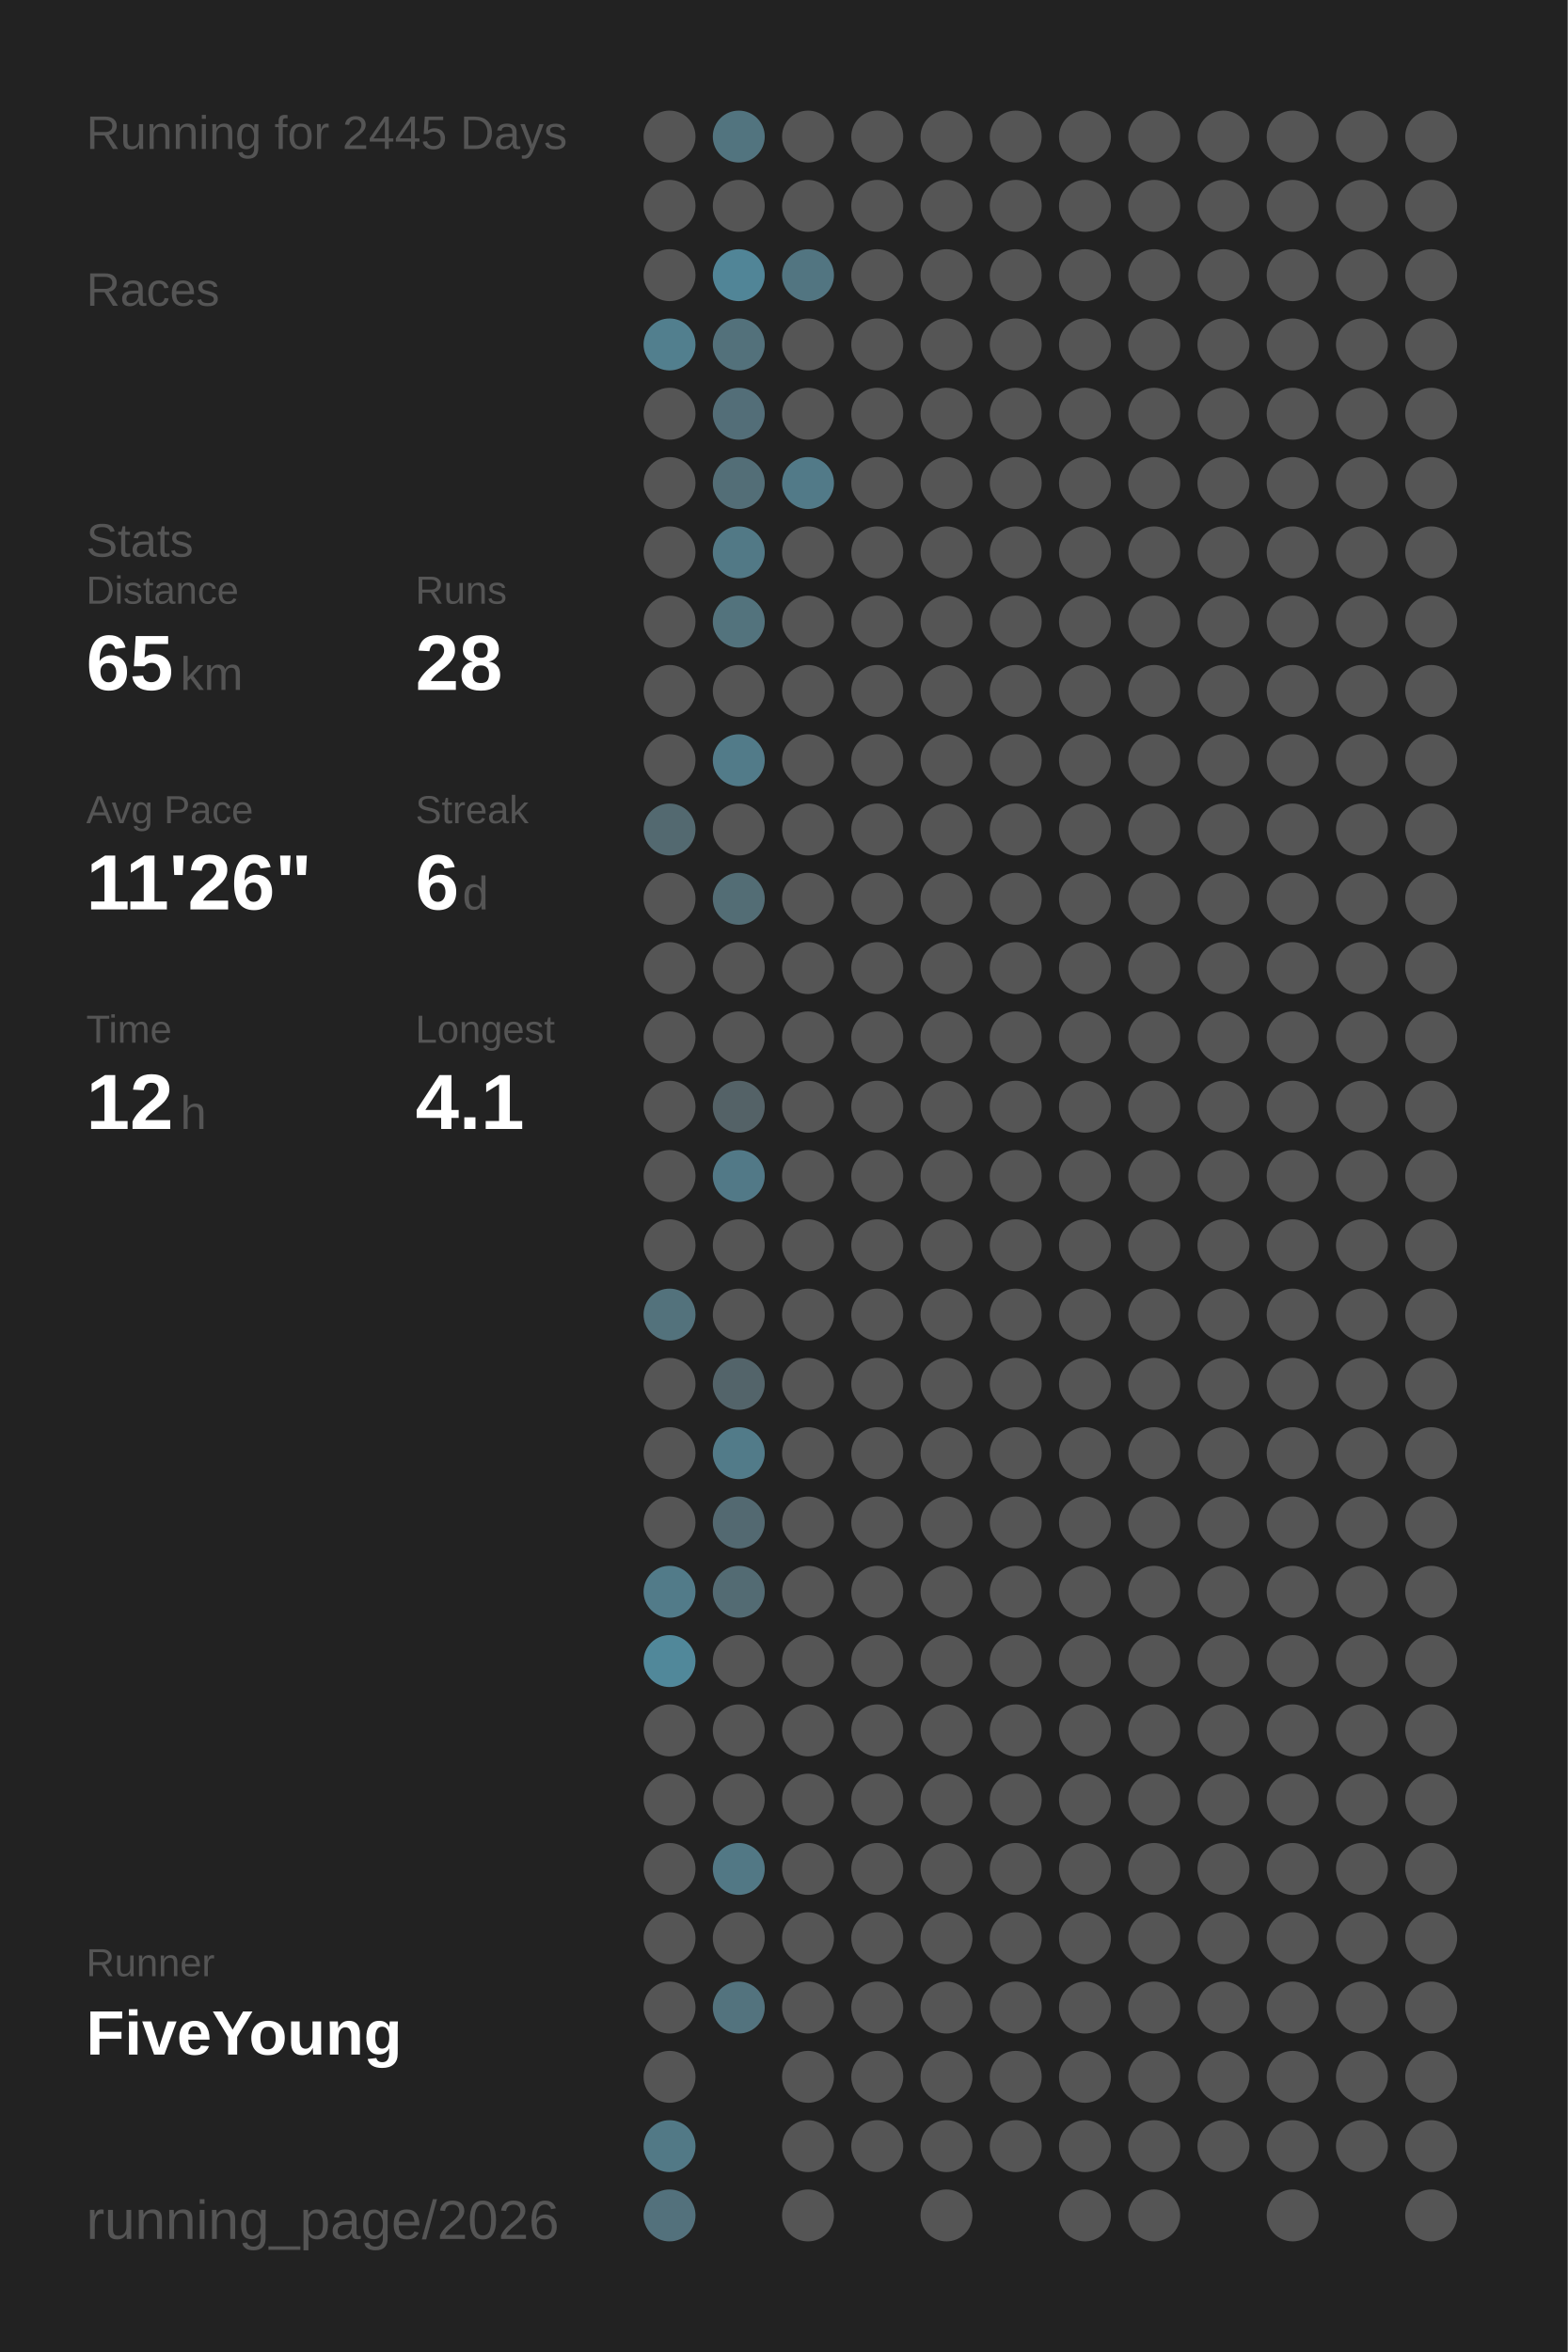
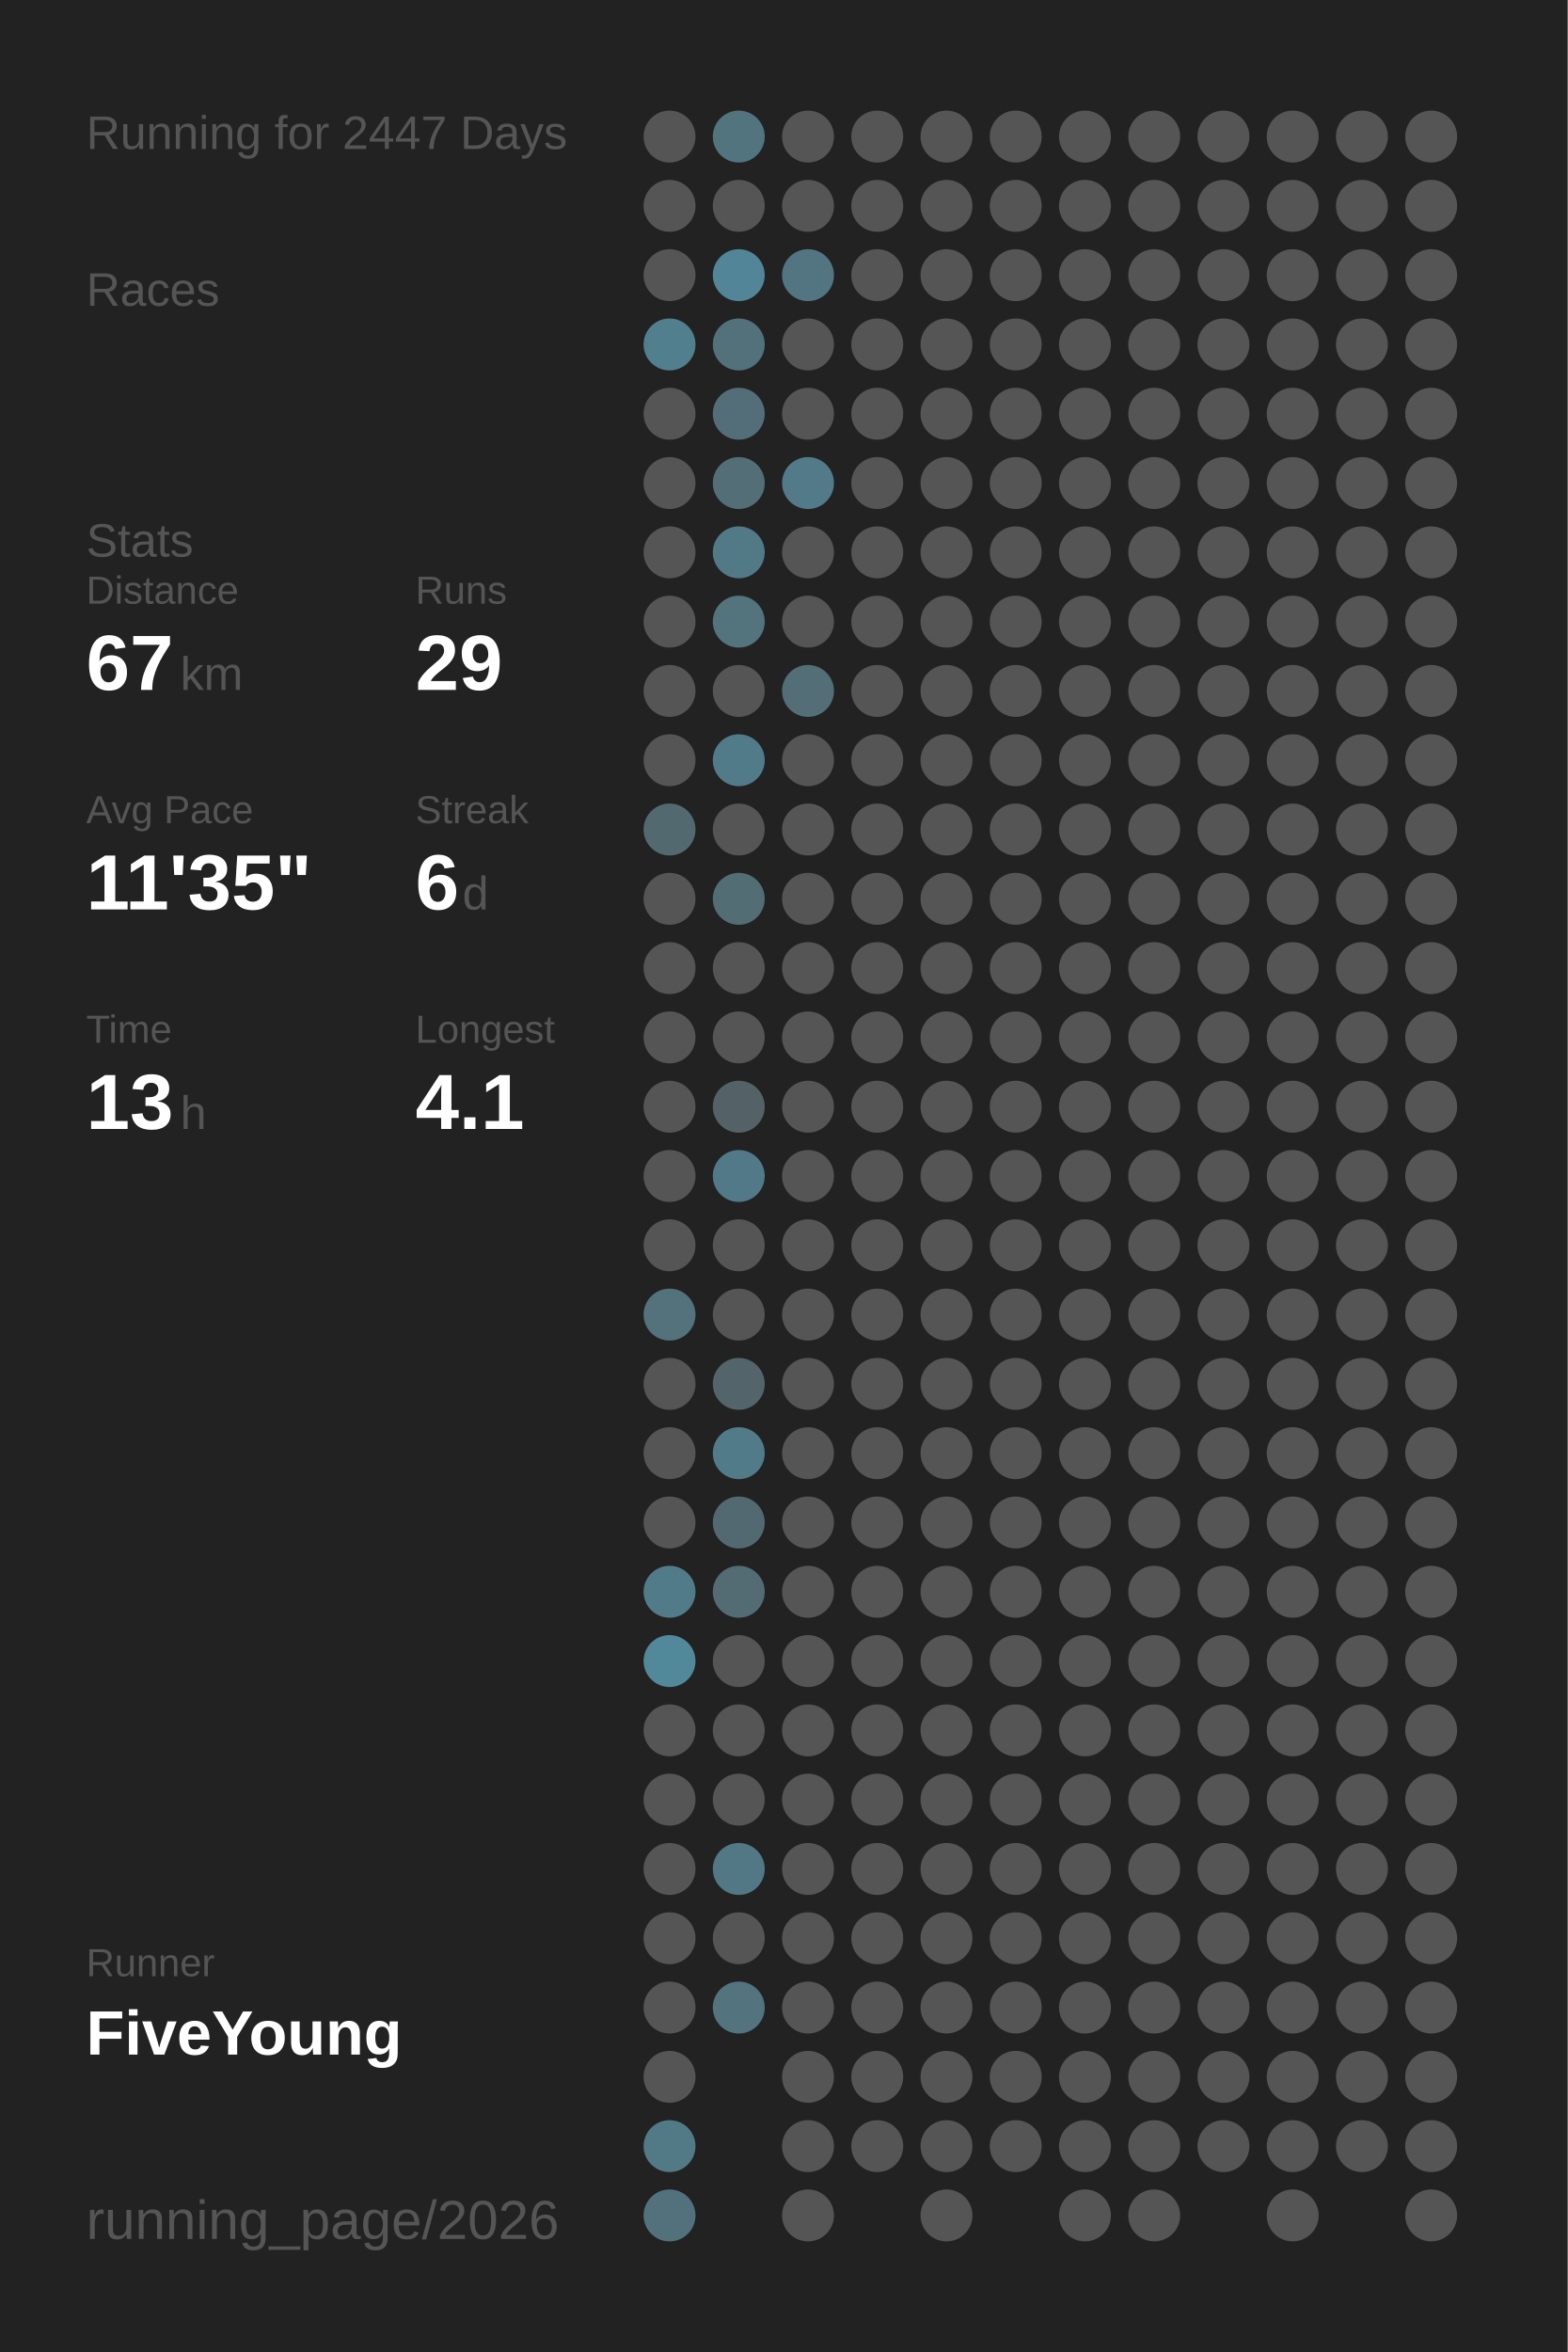
<svg xmlns="http://www.w3.org/2000/svg" baseProfile="full" height="300mm" version="1.1" viewBox="0,0,200,300" width="200mm">
  <defs />
  <rect fill="#222222" height="300" width="200" x="0" y="0" />
-   <text fill="#555555" style="font-size:6px; font-family:Arial;" x="11" y="19">Running for 2445 Days</text>
+   <text fill="#555555" style="font-size:6px; font-family:Arial;" x="11" y="19">Running for 2447 Days</text>
  <text fill="#555555" style="font-size:6px; font-family:Arial;" x="11" y="39">Races</text>
  <text fill="#555555" style="font-size:6px; font-family:Arial;" x="11" y="71">Stats</text>
  <text fill="#555555" style="font-size:5px; font-family:Arial;" x="11" y="77">Distance</text>
-   <text fill="#FFFFFF" style="font-size:10px; font-family:Arial; font-weight:bold;" x="11" y="88">65</text>
+   <text fill="#FFFFFF" style="font-size:10px; font-family:Arial; font-weight:bold;" x="11" y="88">67</text>
  <text fill="#555555" style="font-size:6px; font-family:Arial;" x="23" y="88">km</text>
  <text fill="#555555" style="font-size:5px; font-family:Arial;" x="53" y="77">Runs</text>
-   <text fill="#FFFFFF" style="font-size:10px; font-family:Arial; font-weight:bold;" x="53" y="88">28</text>
+   <text fill="#FFFFFF" style="font-size:10px; font-family:Arial; font-weight:bold;" x="53" y="88">29</text>
  <text fill="#555555" style="font-size:5px; font-family:Arial;" x="11" y="105">Avg Pace</text>
-   <text fill="#FFFFFF" style="font-size:10px; font-family:Arial; font-weight:bold;" x="11" y="116">11'26"</text>
+   <text fill="#FFFFFF" style="font-size:10px; font-family:Arial; font-weight:bold;" x="11" y="116">11'35"</text>
  <text fill="#555555" style="font-size:5px; font-family:Arial;" x="53" y="105">Streak</text>
  <text fill="#FFFFFF" style="font-size:10px; font-family:Arial; font-weight:bold;" x="53" y="116">6</text>
  <text fill="#555555" style="font-size:6px; font-family:Arial;" x="59" y="116">d</text>
  <text fill="#555555" style="font-size:5px; font-family:Arial;" x="11" y="133">Time</text>
-   <text fill="#FFFFFF" style="font-size:10px; font-family:Arial; font-weight:bold;" x="11" y="144">12</text>
+   <text fill="#FFFFFF" style="font-size:10px; font-family:Arial; font-weight:bold;" x="11" y="144">13</text>
  <text fill="#555555" style="font-size:6px; font-family:Arial;" x="23" y="144">h</text>
  <text fill="#555555" style="font-size:5px; font-family:Arial;" x="53" y="133">Longest</text>
  <text fill="#FFFFFF" style="font-size:10px; font-family:Arial; font-weight:bold;" x="53" y="144">4.1</text>
  <text fill="#555555" style="font-size:5px; font-family:Arial;" x="11" y="252.065">Runner</text>
  <text fill="#FFFFFF" style="font-size:8px; font-family:Arial; font-weight:bold;" x="11" y="262.065">FiveYoung</text>
  <text fill="#555555" style="font-size:7px; font-family:Arial;" x="11" y="285.581">running_page/2026</text>
  <circle cx="85.417" cy="17.419" fill="#555555" r="3.312" />
  <circle cx="85.417" cy="26.258" fill="#555555" r="3.312" />
  <circle cx="85.417" cy="35.097" fill="#555555" r="3.312" />
  <circle cx="85.417" cy="43.935" fill="#527f8e" r="3.312" />
  <circle cx="85.417" cy="52.774" fill="#555555" r="3.312" />
  <circle cx="85.417" cy="61.613" fill="#555555" r="3.312" />
  <circle cx="85.417" cy="70.452" fill="#555555" r="3.312" />
  <circle cx="85.417" cy="79.29" fill="#555555" r="3.312" />
  <circle cx="85.417" cy="88.129" fill="#555555" r="3.312" />
  <circle cx="85.417" cy="96.968" fill="#555555" r="3.312" />
  <circle cx="85.417" cy="105.806" fill="#536970" r="3.312" />
  <circle cx="85.417" cy="114.645" fill="#555555" r="3.312" />
  <circle cx="85.417" cy="123.484" fill="#555555" r="3.312" />
  <circle cx="85.417" cy="132.323" fill="#555555" r="3.312" />
  <circle cx="85.417" cy="141.161" fill="#555555" r="3.312" />
  <circle cx="85.417" cy="150" fill="#555555" r="3.312" />
  <circle cx="85.417" cy="158.839" fill="#555555" r="3.312" />
  <circle cx="85.417" cy="167.677" fill="#53727c" r="3.312" />
  <circle cx="85.417" cy="176.516" fill="#555555" r="3.312" />
  <circle cx="85.417" cy="185.355" fill="#555555" r="3.312" />
  <circle cx="85.417" cy="194.194" fill="#555555" r="3.312" />
  <circle cx="85.417" cy="203.032" fill="#527b89" r="3.312" />
  <circle cx="85.417" cy="211.871" fill="#51889a" r="3.312" />
  <circle cx="85.417" cy="220.71" fill="#555555" r="3.312" />
  <circle cx="85.417" cy="229.548" fill="#555555" r="3.312" />
  <circle cx="85.417" cy="238.387" fill="#555555" r="3.312" />
  <circle cx="85.417" cy="247.226" fill="#555555" r="3.312" />
  <circle cx="85.417" cy="256.065" fill="#555555" r="3.312" />
  <circle cx="85.417" cy="264.903" fill="#555555" r="3.312" />
  <circle cx="85.417" cy="273.742" fill="#527986" r="3.312" />
  <circle cx="85.417" cy="282.581" fill="#53717c" r="3.312" />
  <circle cx="94.25" cy="17.419" fill="#52747f" r="3.312" />
  <circle cx="94.25" cy="26.258" fill="#555555" r="3.312" />
  <circle cx="94.25" cy="35.097" fill="#518597" r="3.312" />
  <circle cx="94.25" cy="43.935" fill="#53717b" r="3.312" />
  <circle cx="94.25" cy="52.774" fill="#536e78" r="3.312" />
  <circle cx="94.25" cy="61.613" fill="#536e77" r="3.312" />
  <circle cx="94.25" cy="70.452" fill="#527986" r="3.312" />
  <circle cx="94.25" cy="79.29" fill="#53737d" r="3.312" />
  <circle cx="94.25" cy="88.129" fill="#555555" r="3.312" />
  <circle cx="94.25" cy="96.968" fill="#527b89" r="3.312" />
  <circle cx="94.25" cy="105.806" fill="#555555" r="3.312" />
  <circle cx="94.25" cy="114.645" fill="#536d75" r="3.312" />
  <circle cx="94.25" cy="123.484" fill="#555555" r="3.312" />
  <circle cx="94.25" cy="132.323" fill="#555555" r="3.312" />
  <circle cx="94.25" cy="141.161" fill="#546267" r="3.312" />
  <circle cx="94.25" cy="150" fill="#527987" r="3.312" />
  <circle cx="94.25" cy="158.839" fill="#555555" r="3.312" />
  <circle cx="94.25" cy="167.677" fill="#555555" r="3.312" />
  <circle cx="94.25" cy="176.516" fill="#53646a" r="3.312" />
  <circle cx="94.25" cy="185.355" fill="#527b89" r="3.312" />
  <circle cx="94.25" cy="194.194" fill="#536971" r="3.312" />
  <circle cx="94.25" cy="203.032" fill="#536b73" r="3.312" />
  <circle cx="94.25" cy="211.871" fill="#555555" r="3.312" />
  <circle cx="94.25" cy="220.71" fill="#555555" r="3.312" />
  <circle cx="94.25" cy="229.548" fill="#555555" r="3.312" />
  <circle cx="94.25" cy="238.387" fill="#527885" r="3.312" />
  <circle cx="94.25" cy="247.226" fill="#555555" r="3.312" />
  <circle cx="94.25" cy="256.065" fill="#53737e" r="3.312" />
  <circle cx="103.083" cy="17.419" fill="#555555" r="3.312" />
  <circle cx="103.083" cy="26.258" fill="#555555" r="3.312" />
  <circle cx="103.083" cy="35.097" fill="#527581" r="3.312" />
  <circle cx="103.083" cy="43.935" fill="#555555" r="3.312" />
  <circle cx="103.083" cy="52.774" fill="#555555" r="3.312" />
  <circle cx="103.083" cy="61.613" fill="#527a88" r="3.312" />
  <circle cx="103.083" cy="70.452" fill="#555555" r="3.312" />
  <circle cx="103.083" cy="79.29" fill="#555555" r="3.312" />
-   <circle cx="103.083" cy="88.129" fill="#555555" r="3.312" />
+   <circle cx="103.083" cy="88.129" fill="#536e77" r="3.312" />
  <circle cx="103.083" cy="96.968" fill="#555555" r="3.312" />
  <circle cx="103.083" cy="105.806" fill="#555555" r="3.312" />
  <circle cx="103.083" cy="114.645" fill="#555555" r="3.312" />
  <circle cx="103.083" cy="123.484" fill="#555555" r="3.312" />
  <circle cx="103.083" cy="132.323" fill="#555555" r="3.312" />
  <circle cx="103.083" cy="141.161" fill="#555555" r="3.312" />
  <circle cx="103.083" cy="150" fill="#555555" r="3.312" />
  <circle cx="103.083" cy="158.839" fill="#555555" r="3.312" />
  <circle cx="103.083" cy="167.677" fill="#555555" r="3.312" />
  <circle cx="103.083" cy="176.516" fill="#555555" r="3.312" />
  <circle cx="103.083" cy="185.355" fill="#555555" r="3.312" />
  <circle cx="103.083" cy="194.194" fill="#555555" r="3.312" />
  <circle cx="103.083" cy="203.032" fill="#555555" r="3.312" />
  <circle cx="103.083" cy="211.871" fill="#555555" r="3.312" />
  <circle cx="103.083" cy="220.71" fill="#555555" r="3.312" />
  <circle cx="103.083" cy="229.548" fill="#555555" r="3.312" />
  <circle cx="103.083" cy="238.387" fill="#555555" r="3.312" />
  <circle cx="103.083" cy="247.226" fill="#555555" r="3.312" />
  <circle cx="103.083" cy="256.065" fill="#555555" r="3.312" />
  <circle cx="103.083" cy="264.903" fill="#555555" r="3.312" />
  <circle cx="103.083" cy="273.742" fill="#555555" r="3.312" />
  <circle cx="103.083" cy="282.581" fill="#555555" r="3.312" />
  <circle cx="111.917" cy="17.419" fill="#555555" r="3.312" />
  <circle cx="111.917" cy="26.258" fill="#555555" r="3.312" />
  <circle cx="111.917" cy="35.097" fill="#555555" r="3.312" />
  <circle cx="111.917" cy="43.935" fill="#555555" r="3.312" />
  <circle cx="111.917" cy="52.774" fill="#555555" r="3.312" />
  <circle cx="111.917" cy="61.613" fill="#555555" r="3.312" />
  <circle cx="111.917" cy="70.452" fill="#555555" r="3.312" />
  <circle cx="111.917" cy="79.29" fill="#555555" r="3.312" />
  <circle cx="111.917" cy="88.129" fill="#555555" r="3.312" />
  <circle cx="111.917" cy="96.968" fill="#555555" r="3.312" />
  <circle cx="111.917" cy="105.806" fill="#555555" r="3.312" />
  <circle cx="111.917" cy="114.645" fill="#555555" r="3.312" />
  <circle cx="111.917" cy="123.484" fill="#555555" r="3.312" />
  <circle cx="111.917" cy="132.323" fill="#555555" r="3.312" />
  <circle cx="111.917" cy="141.161" fill="#555555" r="3.312" />
  <circle cx="111.917" cy="150" fill="#555555" r="3.312" />
  <circle cx="111.917" cy="158.839" fill="#555555" r="3.312" />
  <circle cx="111.917" cy="167.677" fill="#555555" r="3.312" />
  <circle cx="111.917" cy="176.516" fill="#555555" r="3.312" />
  <circle cx="111.917" cy="185.355" fill="#555555" r="3.312" />
  <circle cx="111.917" cy="194.194" fill="#555555" r="3.312" />
  <circle cx="111.917" cy="203.032" fill="#555555" r="3.312" />
  <circle cx="111.917" cy="211.871" fill="#555555" r="3.312" />
  <circle cx="111.917" cy="220.71" fill="#555555" r="3.312" />
  <circle cx="111.917" cy="229.548" fill="#555555" r="3.312" />
  <circle cx="111.917" cy="238.387" fill="#555555" r="3.312" />
  <circle cx="111.917" cy="247.226" fill="#555555" r="3.312" />
  <circle cx="111.917" cy="256.065" fill="#555555" r="3.312" />
  <circle cx="111.917" cy="264.903" fill="#555555" r="3.312" />
  <circle cx="111.917" cy="273.742" fill="#555555" r="3.312" />
  <circle cx="120.75" cy="17.419" fill="#555555" r="3.312" />
  <circle cx="120.75" cy="26.258" fill="#555555" r="3.312" />
  <circle cx="120.75" cy="35.097" fill="#555555" r="3.312" />
  <circle cx="120.75" cy="43.935" fill="#555555" r="3.312" />
  <circle cx="120.75" cy="52.774" fill="#555555" r="3.312" />
  <circle cx="120.75" cy="61.613" fill="#555555" r="3.312" />
  <circle cx="120.75" cy="70.452" fill="#555555" r="3.312" />
  <circle cx="120.75" cy="79.29" fill="#555555" r="3.312" />
  <circle cx="120.75" cy="88.129" fill="#555555" r="3.312" />
  <circle cx="120.75" cy="96.968" fill="#555555" r="3.312" />
  <circle cx="120.75" cy="105.806" fill="#555555" r="3.312" />
  <circle cx="120.75" cy="114.645" fill="#555555" r="3.312" />
  <circle cx="120.75" cy="123.484" fill="#555555" r="3.312" />
  <circle cx="120.75" cy="132.323" fill="#555555" r="3.312" />
  <circle cx="120.75" cy="141.161" fill="#555555" r="3.312" />
  <circle cx="120.75" cy="150" fill="#555555" r="3.312" />
  <circle cx="120.75" cy="158.839" fill="#555555" r="3.312" />
  <circle cx="120.75" cy="167.677" fill="#555555" r="3.312" />
  <circle cx="120.75" cy="176.516" fill="#555555" r="3.312" />
  <circle cx="120.75" cy="185.355" fill="#555555" r="3.312" />
  <circle cx="120.75" cy="194.194" fill="#555555" r="3.312" />
  <circle cx="120.75" cy="203.032" fill="#555555" r="3.312" />
  <circle cx="120.75" cy="211.871" fill="#555555" r="3.312" />
  <circle cx="120.75" cy="220.71" fill="#555555" r="3.312" />
  <circle cx="120.75" cy="229.548" fill="#555555" r="3.312" />
  <circle cx="120.75" cy="238.387" fill="#555555" r="3.312" />
  <circle cx="120.75" cy="247.226" fill="#555555" r="3.312" />
  <circle cx="120.75" cy="256.065" fill="#555555" r="3.312" />
  <circle cx="120.75" cy="264.903" fill="#555555" r="3.312" />
  <circle cx="120.75" cy="273.742" fill="#555555" r="3.312" />
  <circle cx="120.75" cy="282.581" fill="#555555" r="3.312" />
  <circle cx="129.583" cy="17.419" fill="#555555" r="3.312" />
  <circle cx="129.583" cy="26.258" fill="#555555" r="3.312" />
  <circle cx="129.583" cy="35.097" fill="#555555" r="3.312" />
  <circle cx="129.583" cy="43.935" fill="#555555" r="3.312" />
  <circle cx="129.583" cy="52.774" fill="#555555" r="3.312" />
  <circle cx="129.583" cy="61.613" fill="#555555" r="3.312" />
  <circle cx="129.583" cy="70.452" fill="#555555" r="3.312" />
  <circle cx="129.583" cy="79.29" fill="#555555" r="3.312" />
  <circle cx="129.583" cy="88.129" fill="#555555" r="3.312" />
  <circle cx="129.583" cy="96.968" fill="#555555" r="3.312" />
  <circle cx="129.583" cy="105.806" fill="#555555" r="3.312" />
  <circle cx="129.583" cy="114.645" fill="#555555" r="3.312" />
  <circle cx="129.583" cy="123.484" fill="#555555" r="3.312" />
  <circle cx="129.583" cy="132.323" fill="#555555" r="3.312" />
  <circle cx="129.583" cy="141.161" fill="#555555" r="3.312" />
  <circle cx="129.583" cy="150" fill="#555555" r="3.312" />
  <circle cx="129.583" cy="158.839" fill="#555555" r="3.312" />
  <circle cx="129.583" cy="167.677" fill="#555555" r="3.312" />
  <circle cx="129.583" cy="176.516" fill="#555555" r="3.312" />
  <circle cx="129.583" cy="185.355" fill="#555555" r="3.312" />
  <circle cx="129.583" cy="194.194" fill="#555555" r="3.312" />
  <circle cx="129.583" cy="203.032" fill="#555555" r="3.312" />
  <circle cx="129.583" cy="211.871" fill="#555555" r="3.312" />
  <circle cx="129.583" cy="220.71" fill="#555555" r="3.312" />
  <circle cx="129.583" cy="229.548" fill="#555555" r="3.312" />
  <circle cx="129.583" cy="238.387" fill="#555555" r="3.312" />
  <circle cx="129.583" cy="247.226" fill="#555555" r="3.312" />
  <circle cx="129.583" cy="256.065" fill="#555555" r="3.312" />
  <circle cx="129.583" cy="264.903" fill="#555555" r="3.312" />
  <circle cx="129.583" cy="273.742" fill="#555555" r="3.312" />
  <circle cx="138.417" cy="17.419" fill="#555555" r="3.312" />
  <circle cx="138.417" cy="26.258" fill="#555555" r="3.312" />
  <circle cx="138.417" cy="35.097" fill="#555555" r="3.312" />
  <circle cx="138.417" cy="43.935" fill="#555555" r="3.312" />
  <circle cx="138.417" cy="52.774" fill="#555555" r="3.312" />
  <circle cx="138.417" cy="61.613" fill="#555555" r="3.312" />
  <circle cx="138.417" cy="70.452" fill="#555555" r="3.312" />
  <circle cx="138.417" cy="79.29" fill="#555555" r="3.312" />
  <circle cx="138.417" cy="88.129" fill="#555555" r="3.312" />
  <circle cx="138.417" cy="96.968" fill="#555555" r="3.312" />
  <circle cx="138.417" cy="105.806" fill="#555555" r="3.312" />
  <circle cx="138.417" cy="114.645" fill="#555555" r="3.312" />
  <circle cx="138.417" cy="123.484" fill="#555555" r="3.312" />
  <circle cx="138.417" cy="132.323" fill="#555555" r="3.312" />
  <circle cx="138.417" cy="141.161" fill="#555555" r="3.312" />
  <circle cx="138.417" cy="150" fill="#555555" r="3.312" />
  <circle cx="138.417" cy="158.839" fill="#555555" r="3.312" />
  <circle cx="138.417" cy="167.677" fill="#555555" r="3.312" />
  <circle cx="138.417" cy="176.516" fill="#555555" r="3.312" />
  <circle cx="138.417" cy="185.355" fill="#555555" r="3.312" />
  <circle cx="138.417" cy="194.194" fill="#555555" r="3.312" />
  <circle cx="138.417" cy="203.032" fill="#555555" r="3.312" />
  <circle cx="138.417" cy="211.871" fill="#555555" r="3.312" />
  <circle cx="138.417" cy="220.71" fill="#555555" r="3.312" />
  <circle cx="138.417" cy="229.548" fill="#555555" r="3.312" />
  <circle cx="138.417" cy="238.387" fill="#555555" r="3.312" />
  <circle cx="138.417" cy="247.226" fill="#555555" r="3.312" />
  <circle cx="138.417" cy="256.065" fill="#555555" r="3.312" />
  <circle cx="138.417" cy="264.903" fill="#555555" r="3.312" />
  <circle cx="138.417" cy="273.742" fill="#555555" r="3.312" />
  <circle cx="138.417" cy="282.581" fill="#555555" r="3.312" />
  <circle cx="147.25" cy="17.419" fill="#555555" r="3.312" />
  <circle cx="147.25" cy="26.258" fill="#555555" r="3.312" />
  <circle cx="147.25" cy="35.097" fill="#555555" r="3.312" />
  <circle cx="147.25" cy="43.935" fill="#555555" r="3.312" />
  <circle cx="147.25" cy="52.774" fill="#555555" r="3.312" />
  <circle cx="147.25" cy="61.613" fill="#555555" r="3.312" />
  <circle cx="147.25" cy="70.452" fill="#555555" r="3.312" />
  <circle cx="147.25" cy="79.29" fill="#555555" r="3.312" />
  <circle cx="147.25" cy="88.129" fill="#555555" r="3.312" />
  <circle cx="147.25" cy="96.968" fill="#555555" r="3.312" />
  <circle cx="147.25" cy="105.806" fill="#555555" r="3.312" />
  <circle cx="147.25" cy="114.645" fill="#555555" r="3.312" />
  <circle cx="147.25" cy="123.484" fill="#555555" r="3.312" />
  <circle cx="147.25" cy="132.323" fill="#555555" r="3.312" />
  <circle cx="147.25" cy="141.161" fill="#555555" r="3.312" />
  <circle cx="147.25" cy="150" fill="#555555" r="3.312" />
  <circle cx="147.25" cy="158.839" fill="#555555" r="3.312" />
  <circle cx="147.25" cy="167.677" fill="#555555" r="3.312" />
  <circle cx="147.25" cy="176.516" fill="#555555" r="3.312" />
  <circle cx="147.25" cy="185.355" fill="#555555" r="3.312" />
  <circle cx="147.25" cy="194.194" fill="#555555" r="3.312" />
  <circle cx="147.25" cy="203.032" fill="#555555" r="3.312" />
  <circle cx="147.25" cy="211.871" fill="#555555" r="3.312" />
  <circle cx="147.25" cy="220.71" fill="#555555" r="3.312" />
  <circle cx="147.25" cy="229.548" fill="#555555" r="3.312" />
  <circle cx="147.25" cy="238.387" fill="#555555" r="3.312" />
  <circle cx="147.25" cy="247.226" fill="#555555" r="3.312" />
  <circle cx="147.25" cy="256.065" fill="#555555" r="3.312" />
  <circle cx="147.25" cy="264.903" fill="#555555" r="3.312" />
  <circle cx="147.25" cy="273.742" fill="#555555" r="3.312" />
  <circle cx="147.25" cy="282.581" fill="#555555" r="3.312" />
  <circle cx="156.083" cy="17.419" fill="#555555" r="3.312" />
  <circle cx="156.083" cy="26.258" fill="#555555" r="3.312" />
  <circle cx="156.083" cy="35.097" fill="#555555" r="3.312" />
  <circle cx="156.083" cy="43.935" fill="#555555" r="3.312" />
  <circle cx="156.083" cy="52.774" fill="#555555" r="3.312" />
  <circle cx="156.083" cy="61.613" fill="#555555" r="3.312" />
  <circle cx="156.083" cy="70.452" fill="#555555" r="3.312" />
  <circle cx="156.083" cy="79.29" fill="#555555" r="3.312" />
  <circle cx="156.083" cy="88.129" fill="#555555" r="3.312" />
  <circle cx="156.083" cy="96.968" fill="#555555" r="3.312" />
  <circle cx="156.083" cy="105.806" fill="#555555" r="3.312" />
  <circle cx="156.083" cy="114.645" fill="#555555" r="3.312" />
  <circle cx="156.083" cy="123.484" fill="#555555" r="3.312" />
  <circle cx="156.083" cy="132.323" fill="#555555" r="3.312" />
  <circle cx="156.083" cy="141.161" fill="#555555" r="3.312" />
  <circle cx="156.083" cy="150" fill="#555555" r="3.312" />
  <circle cx="156.083" cy="158.839" fill="#555555" r="3.312" />
  <circle cx="156.083" cy="167.677" fill="#555555" r="3.312" />
  <circle cx="156.083" cy="176.516" fill="#555555" r="3.312" />
  <circle cx="156.083" cy="185.355" fill="#555555" r="3.312" />
  <circle cx="156.083" cy="194.194" fill="#555555" r="3.312" />
  <circle cx="156.083" cy="203.032" fill="#555555" r="3.312" />
  <circle cx="156.083" cy="211.871" fill="#555555" r="3.312" />
  <circle cx="156.083" cy="220.71" fill="#555555" r="3.312" />
  <circle cx="156.083" cy="229.548" fill="#555555" r="3.312" />
  <circle cx="156.083" cy="238.387" fill="#555555" r="3.312" />
  <circle cx="156.083" cy="247.226" fill="#555555" r="3.312" />
  <circle cx="156.083" cy="256.065" fill="#555555" r="3.312" />
  <circle cx="156.083" cy="264.903" fill="#555555" r="3.312" />
  <circle cx="156.083" cy="273.742" fill="#555555" r="3.312" />
  <circle cx="164.917" cy="17.419" fill="#555555" r="3.312" />
  <circle cx="164.917" cy="26.258" fill="#555555" r="3.312" />
  <circle cx="164.917" cy="35.097" fill="#555555" r="3.312" />
  <circle cx="164.917" cy="43.935" fill="#555555" r="3.312" />
  <circle cx="164.917" cy="52.774" fill="#555555" r="3.312" />
  <circle cx="164.917" cy="61.613" fill="#555555" r="3.312" />
  <circle cx="164.917" cy="70.452" fill="#555555" r="3.312" />
  <circle cx="164.917" cy="79.29" fill="#555555" r="3.312" />
  <circle cx="164.917" cy="88.129" fill="#555555" r="3.312" />
  <circle cx="164.917" cy="96.968" fill="#555555" r="3.312" />
  <circle cx="164.917" cy="105.806" fill="#555555" r="3.312" />
  <circle cx="164.917" cy="114.645" fill="#555555" r="3.312" />
  <circle cx="164.917" cy="123.484" fill="#555555" r="3.312" />
  <circle cx="164.917" cy="132.323" fill="#555555" r="3.312" />
  <circle cx="164.917" cy="141.161" fill="#555555" r="3.312" />
  <circle cx="164.917" cy="150" fill="#555555" r="3.312" />
  <circle cx="164.917" cy="158.839" fill="#555555" r="3.312" />
  <circle cx="164.917" cy="167.677" fill="#555555" r="3.312" />
  <circle cx="164.917" cy="176.516" fill="#555555" r="3.312" />
  <circle cx="164.917" cy="185.355" fill="#555555" r="3.312" />
  <circle cx="164.917" cy="194.194" fill="#555555" r="3.312" />
  <circle cx="164.917" cy="203.032" fill="#555555" r="3.312" />
  <circle cx="164.917" cy="211.871" fill="#555555" r="3.312" />
  <circle cx="164.917" cy="220.71" fill="#555555" r="3.312" />
  <circle cx="164.917" cy="229.548" fill="#555555" r="3.312" />
  <circle cx="164.917" cy="238.387" fill="#555555" r="3.312" />
  <circle cx="164.917" cy="247.226" fill="#555555" r="3.312" />
  <circle cx="164.917" cy="256.065" fill="#555555" r="3.312" />
  <circle cx="164.917" cy="264.903" fill="#555555" r="3.312" />
  <circle cx="164.917" cy="273.742" fill="#555555" r="3.312" />
  <circle cx="164.917" cy="282.581" fill="#555555" r="3.312" />
  <circle cx="173.75" cy="17.419" fill="#555555" r="3.312" />
  <circle cx="173.75" cy="26.258" fill="#555555" r="3.312" />
  <circle cx="173.75" cy="35.097" fill="#555555" r="3.312" />
  <circle cx="173.75" cy="43.935" fill="#555555" r="3.312" />
  <circle cx="173.75" cy="52.774" fill="#555555" r="3.312" />
  <circle cx="173.75" cy="61.613" fill="#555555" r="3.312" />
  <circle cx="173.75" cy="70.452" fill="#555555" r="3.312" />
  <circle cx="173.75" cy="79.29" fill="#555555" r="3.312" />
  <circle cx="173.75" cy="88.129" fill="#555555" r="3.312" />
  <circle cx="173.75" cy="96.968" fill="#555555" r="3.312" />
  <circle cx="173.75" cy="105.806" fill="#555555" r="3.312" />
  <circle cx="173.75" cy="114.645" fill="#555555" r="3.312" />
  <circle cx="173.75" cy="123.484" fill="#555555" r="3.312" />
  <circle cx="173.75" cy="132.323" fill="#555555" r="3.312" />
  <circle cx="173.75" cy="141.161" fill="#555555" r="3.312" />
  <circle cx="173.75" cy="150" fill="#555555" r="3.312" />
  <circle cx="173.75" cy="158.839" fill="#555555" r="3.312" />
  <circle cx="173.75" cy="167.677" fill="#555555" r="3.312" />
  <circle cx="173.75" cy="176.516" fill="#555555" r="3.312" />
  <circle cx="173.75" cy="185.355" fill="#555555" r="3.312" />
  <circle cx="173.75" cy="194.194" fill="#555555" r="3.312" />
  <circle cx="173.75" cy="203.032" fill="#555555" r="3.312" />
  <circle cx="173.75" cy="211.871" fill="#555555" r="3.312" />
  <circle cx="173.75" cy="220.71" fill="#555555" r="3.312" />
  <circle cx="173.75" cy="229.548" fill="#555555" r="3.312" />
  <circle cx="173.75" cy="238.387" fill="#555555" r="3.312" />
  <circle cx="173.75" cy="247.226" fill="#555555" r="3.312" />
  <circle cx="173.75" cy="256.065" fill="#555555" r="3.312" />
  <circle cx="173.75" cy="264.903" fill="#555555" r="3.312" />
  <circle cx="173.75" cy="273.742" fill="#555555" r="3.312" />
  <circle cx="182.583" cy="17.419" fill="#555555" r="3.312" />
  <circle cx="182.583" cy="26.258" fill="#555555" r="3.312" />
  <circle cx="182.583" cy="35.097" fill="#555555" r="3.312" />
  <circle cx="182.583" cy="43.935" fill="#555555" r="3.312" />
  <circle cx="182.583" cy="52.774" fill="#555555" r="3.312" />
  <circle cx="182.583" cy="61.613" fill="#555555" r="3.312" />
  <circle cx="182.583" cy="70.452" fill="#555555" r="3.312" />
  <circle cx="182.583" cy="79.29" fill="#555555" r="3.312" />
  <circle cx="182.583" cy="88.129" fill="#555555" r="3.312" />
  <circle cx="182.583" cy="96.968" fill="#555555" r="3.312" />
  <circle cx="182.583" cy="105.806" fill="#555555" r="3.312" />
  <circle cx="182.583" cy="114.645" fill="#555555" r="3.312" />
  <circle cx="182.583" cy="123.484" fill="#555555" r="3.312" />
  <circle cx="182.583" cy="132.323" fill="#555555" r="3.312" />
  <circle cx="182.583" cy="141.161" fill="#555555" r="3.312" />
  <circle cx="182.583" cy="150" fill="#555555" r="3.312" />
  <circle cx="182.583" cy="158.839" fill="#555555" r="3.312" />
  <circle cx="182.583" cy="167.677" fill="#555555" r="3.312" />
  <circle cx="182.583" cy="176.516" fill="#555555" r="3.312" />
  <circle cx="182.583" cy="185.355" fill="#555555" r="3.312" />
  <circle cx="182.583" cy="194.194" fill="#555555" r="3.312" />
  <circle cx="182.583" cy="203.032" fill="#555555" r="3.312" />
  <circle cx="182.583" cy="211.871" fill="#555555" r="3.312" />
  <circle cx="182.583" cy="220.71" fill="#555555" r="3.312" />
  <circle cx="182.583" cy="229.548" fill="#555555" r="3.312" />
  <circle cx="182.583" cy="238.387" fill="#555555" r="3.312" />
  <circle cx="182.583" cy="247.226" fill="#555555" r="3.312" />
  <circle cx="182.583" cy="256.065" fill="#555555" r="3.312" />
  <circle cx="182.583" cy="264.903" fill="#555555" r="3.312" />
  <circle cx="182.583" cy="273.742" fill="#555555" r="3.312" />
  <circle cx="182.583" cy="282.581" fill="#555555" r="3.312" />
</svg>
